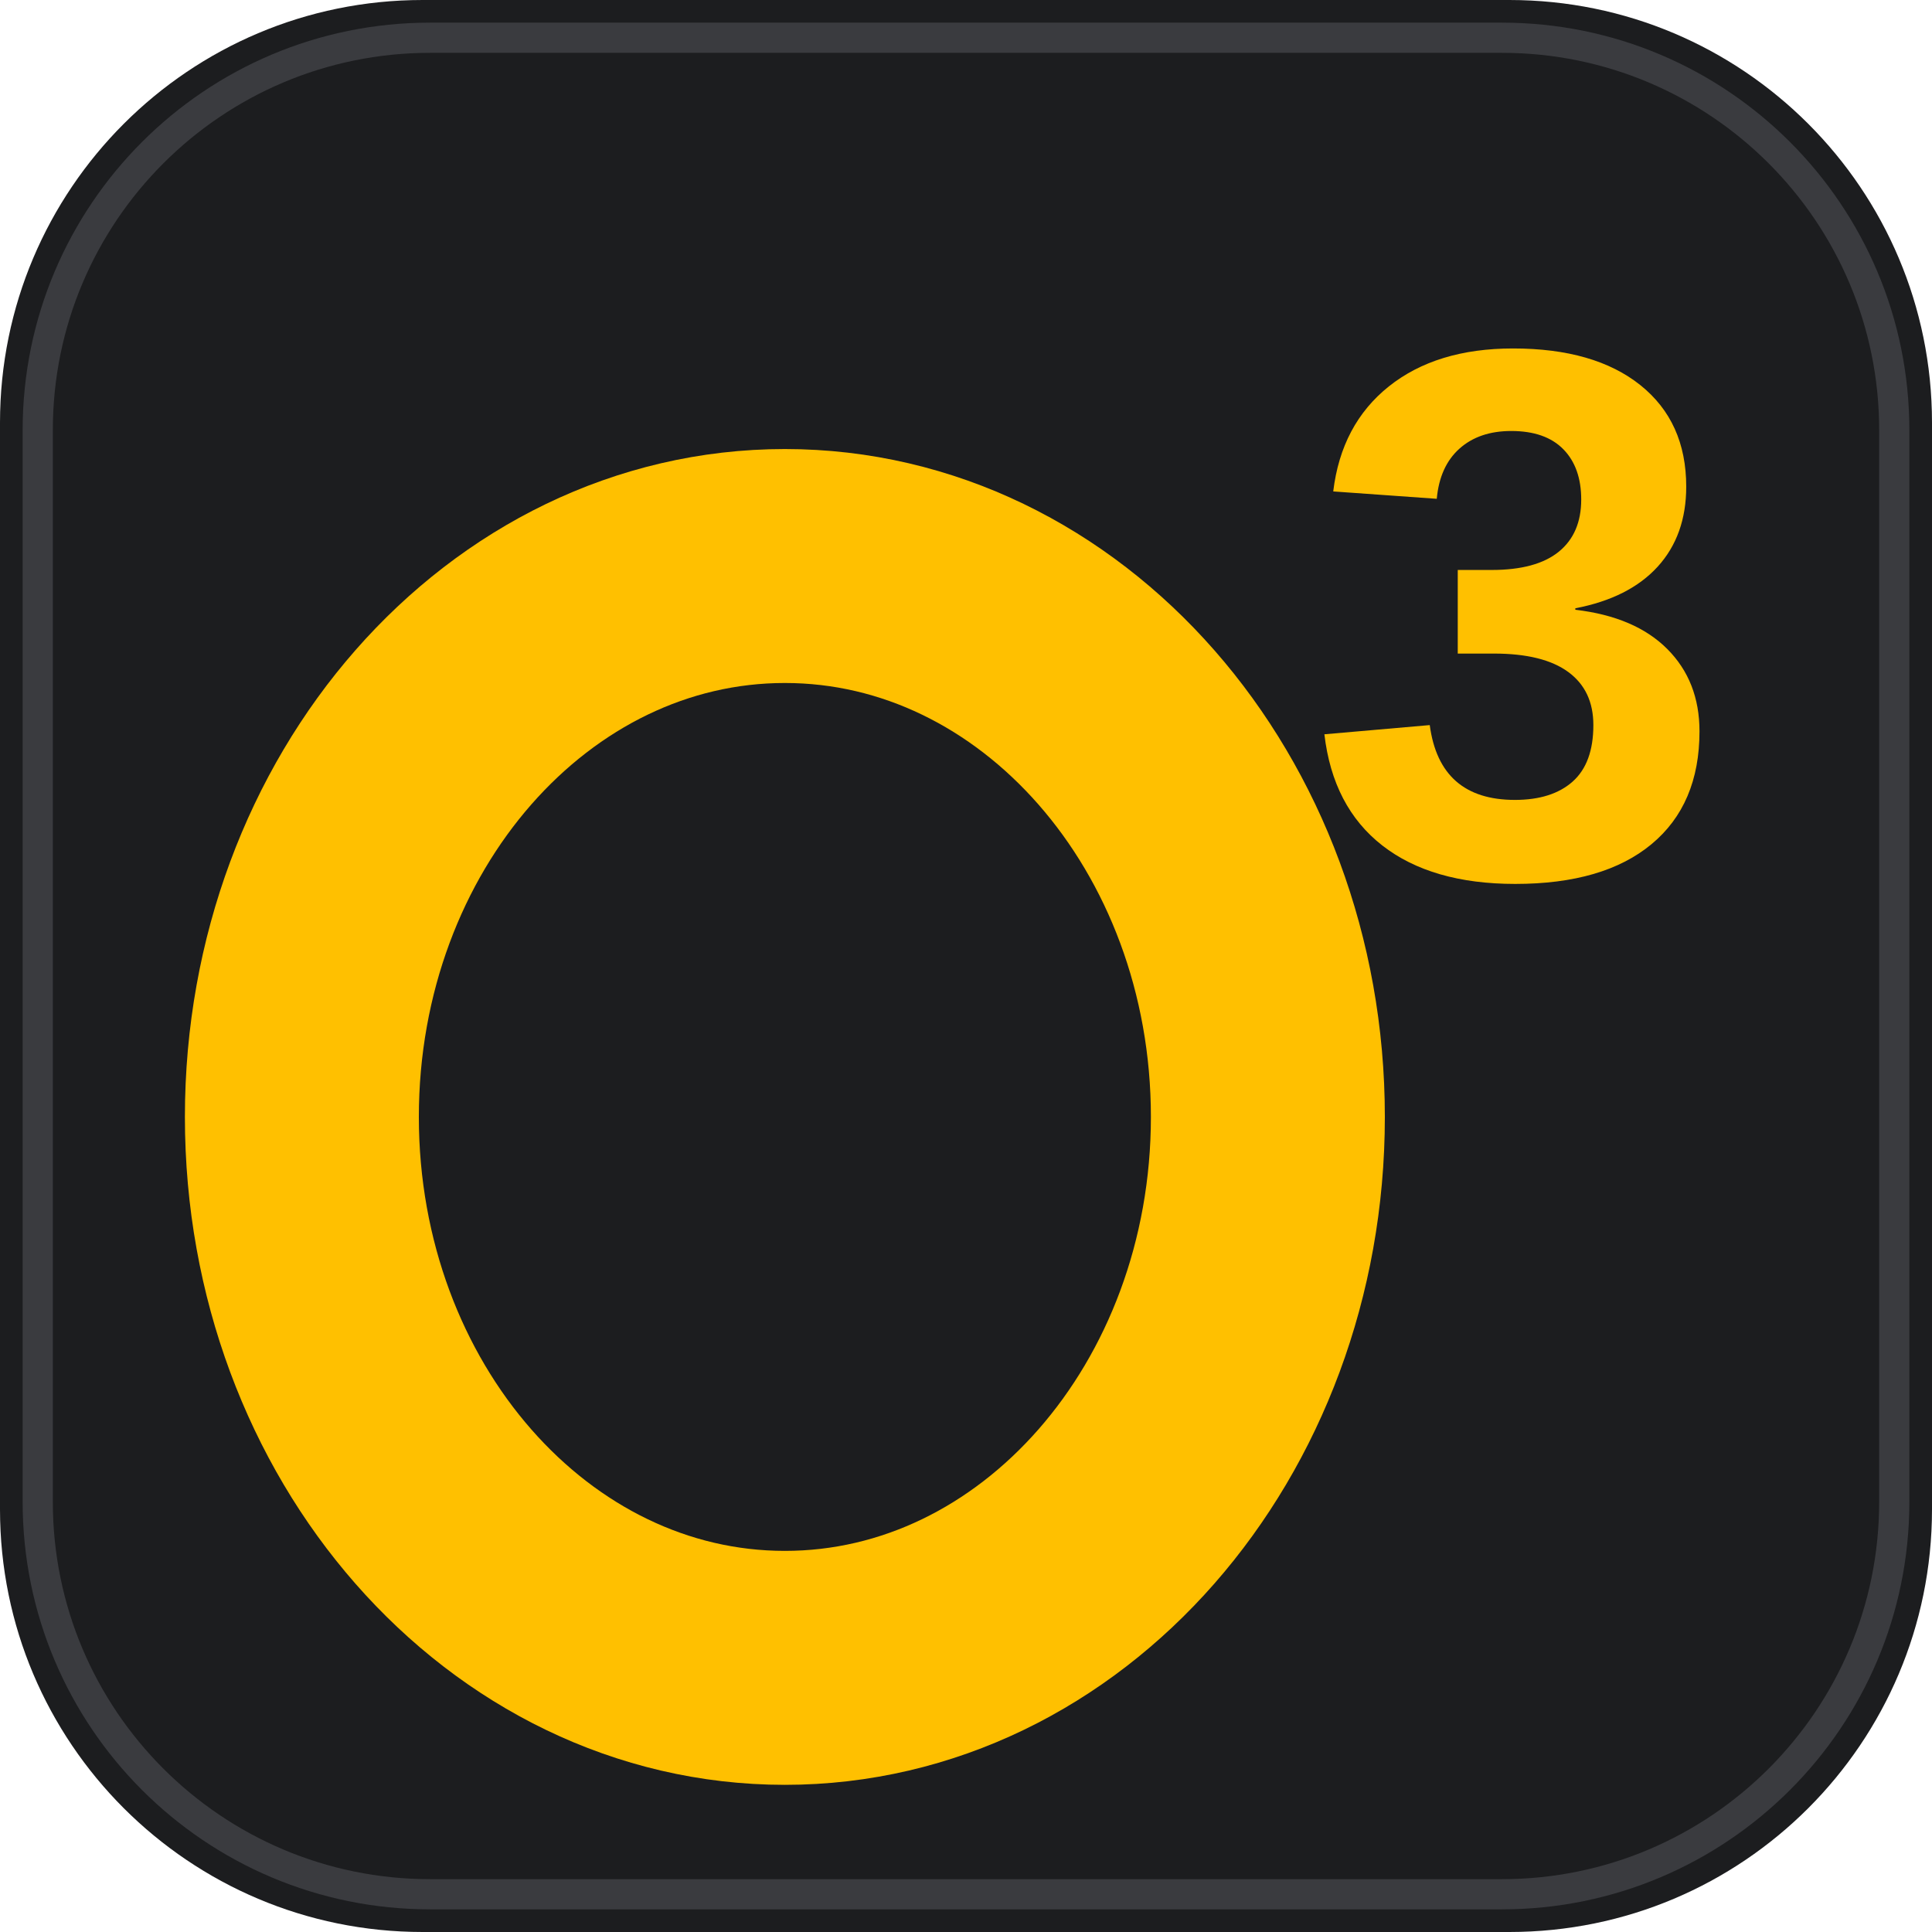
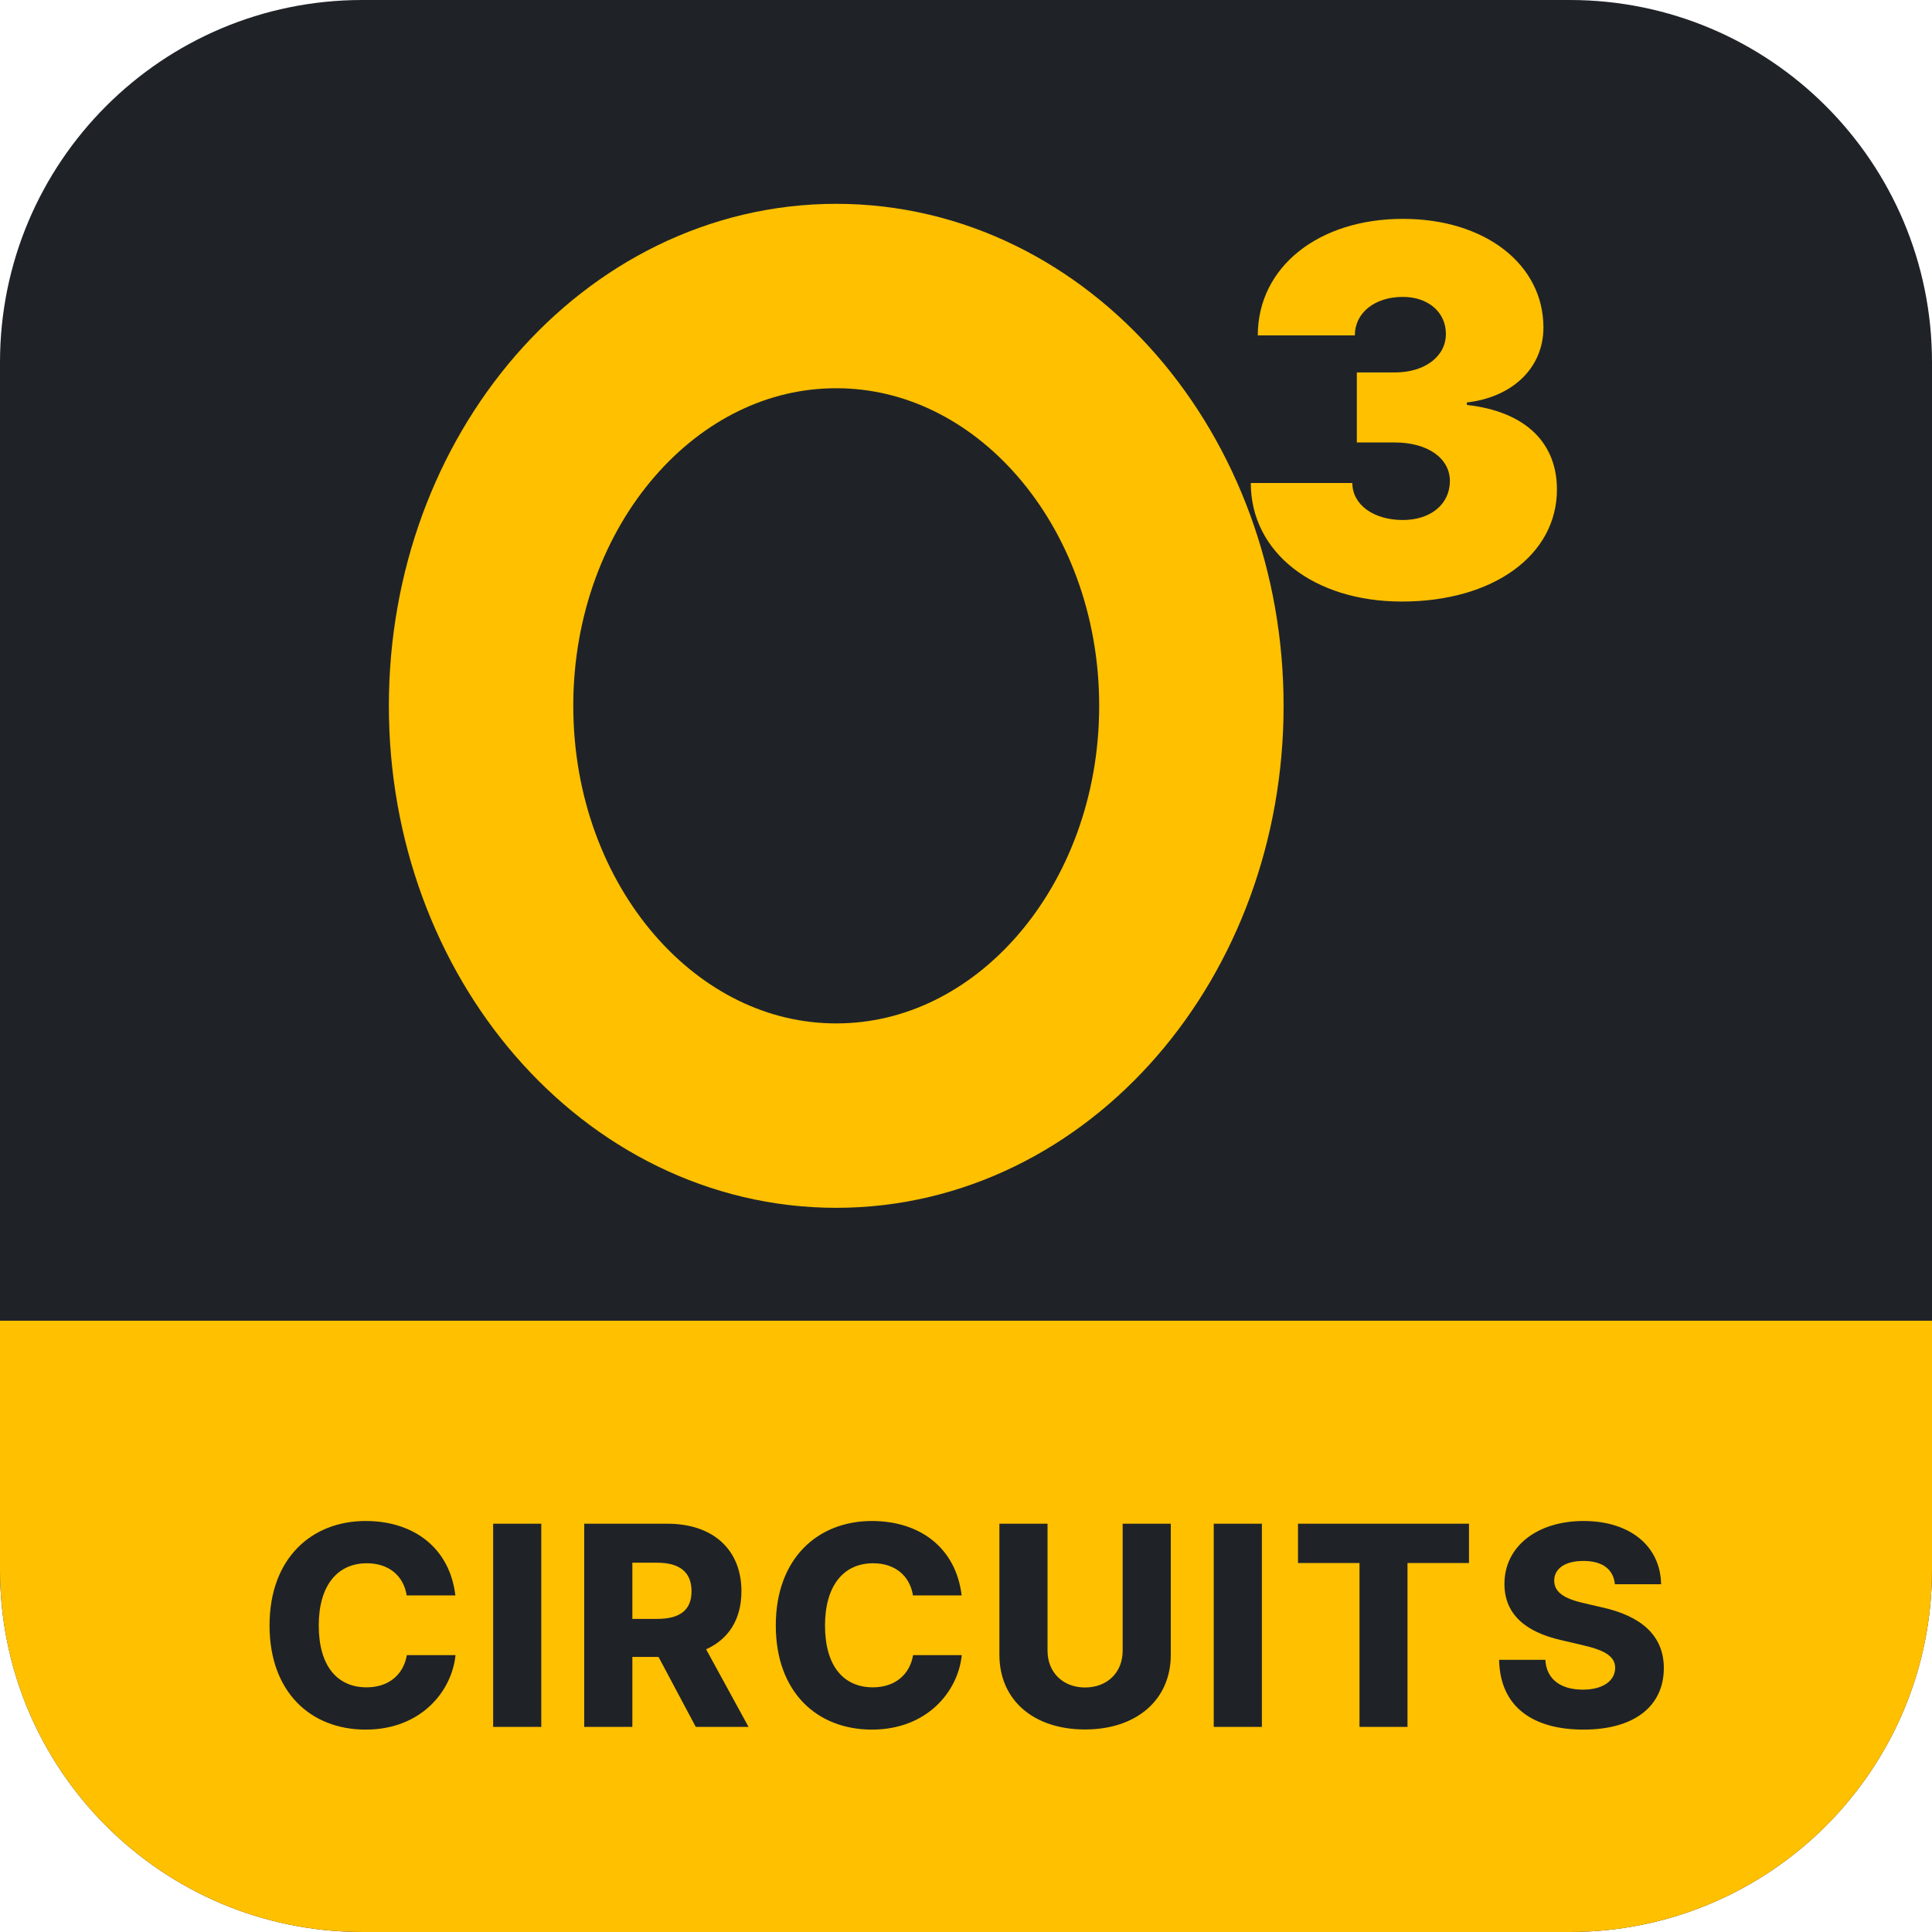
<svg xmlns="http://www.w3.org/2000/svg" viewBox="0 0 512 512">
-   <rect width="512" height="512" rx="112" fill="#1c1d1f" />
-   <rect x="10" y="10" width="492" height="492" rx="104" fill="none" stroke="#3a3b3f" stroke-width="8" />
-   <ellipse cx="208" cy="296" rx="128" ry="146" fill="none" stroke="#ffc000" stroke-width="62" />
-   <text x="402" y="232" text-anchor="middle" font-family="Arial, Helvetica, 'DejaVu Sans', sans-serif" font-weight="700" font-size="200" fill="#ffc000">3</text>
+   <rect width="512" height="512" rx="96" fill="#1F2328" />
+   <ellipse cx="221.61" cy="187.05" rx="94.12" ry="108.6" fill="none" stroke="#FFC000" stroke-width="48.87" />
+   <path fill="#FFC000" d="M371.509 159.416C395.702 159.416 412.605 147.153 412.605 129.72C412.605 117.657 404.651 109.106 388.742 107.316V106.653C400.475 105.328 409.025 97.771 409.025 86.768C409.025 70.131 393.647 58.001 371.774 58.001C349.37 58.001 333.329 70.794 333.329 88.889H359.047C359.047 82.857 364.35 78.682 371.774 78.682C378.468 78.682 383.175 82.725 383.175 88.492C383.175 94.457 377.607 98.699 369.653 98.699H359.577V117.259H369.653C378.336 117.259 384.235 121.435 384.235 127.467C384.235 133.565 379.198 137.807 371.774 137.807C364.018 137.807 358.384 133.764 358.384 127.997H331.473C331.473 146.424 348.177 159.416 371.509 159.416Z" />
+   <path d="M0 350H512V416a96 96 0 0 1-96 96H96a96 96 0 0 1-96-96Z" fill="#FFC000" />
+   <path fill="#1F2328" d="M96.904 458.363C111.538 458.363 119.74 448.245 120.715 438.634H107.816C106.913 443.873 102.938 447.161 97.157 447.161C89.424 447.161 84.474 441.561 84.474 430.757C84.474 420.315 89.316 414.281 97.229 414.281C103.01 414.281 106.949 417.569 107.78 422.808H120.679C119.198 410.27 109.695 403.079 96.904 403.079C82.559 403.079 71.43 412.98 71.43 430.757C71.43 448.426 82.342 458.363 96.904 458.363ZM143.444 403.802H130.689V457.64H143.444ZM154.827 457.64H167.582V439.104H174.519L184.383 457.64H198.367L187.129 437.08C193.091 434.407 196.488 429.131 196.488 421.688C196.488 410.703 189.008 403.802 176.868 403.802H154.827ZM167.582 429.023V414.136H174.158C180.156 414.136 183.263 416.665 183.263 421.688C183.263 426.71 180.156 429.023 174.194 429.023ZM231.068 458.363C245.702 458.363 253.904 448.245 254.879 438.634H241.98C241.077 443.873 237.102 447.161 231.321 447.161C223.588 447.161 218.638 441.561 218.638 430.757C218.638 420.315 223.48 414.281 231.393 414.281C237.174 414.281 241.113 417.569 241.944 422.808H254.843C253.362 410.27 243.859 403.079 231.068 403.079C216.723 403.079 205.594 412.98 205.594 430.757C205.594 448.426 216.506 458.363 231.068 458.363ZM287.544 458.327C301.094 458.327 310.272 450.558 310.272 438.526V403.802H297.517V437.478C297.517 443.151 293.506 447.198 287.544 447.198C281.655 447.198 277.608 443.151 277.608 437.478V403.802H264.853V438.526C264.853 450.558 273.922 458.327 287.544 458.327ZM334.41 403.802H321.655V457.64H334.41ZM343.986 414.208H360.282V457.64H373V414.208H389.296V403.802H343.986ZM419.649 458.363C432.982 458.363 440.931 452.256 440.931 442.031C440.931 433.431 434.897 428.228 424.491 425.952L419.83 424.868C415.024 423.784 411.88 422.194 411.88 418.869C411.88 415.87 414.518 413.666 419.613 413.666C424.744 413.666 427.598 415.943 427.959 419.845H440.208C440.064 409.872 432.115 403.079 419.649 403.079C407.436 403.079 398.692 409.764 398.692 419.737C398.692 427.83 404.329 432.492 413.615 434.623L419.324 435.96C425.213 437.297 428.032 438.923 428.032 441.994C428.032 445.427 424.78 447.776 419.504 447.776C413.687 447.776 409.821 445.102 409.532 439.863H397.283C397.5 452.292 406.171 458.363 419.649 458.363Z" />
</svg>
